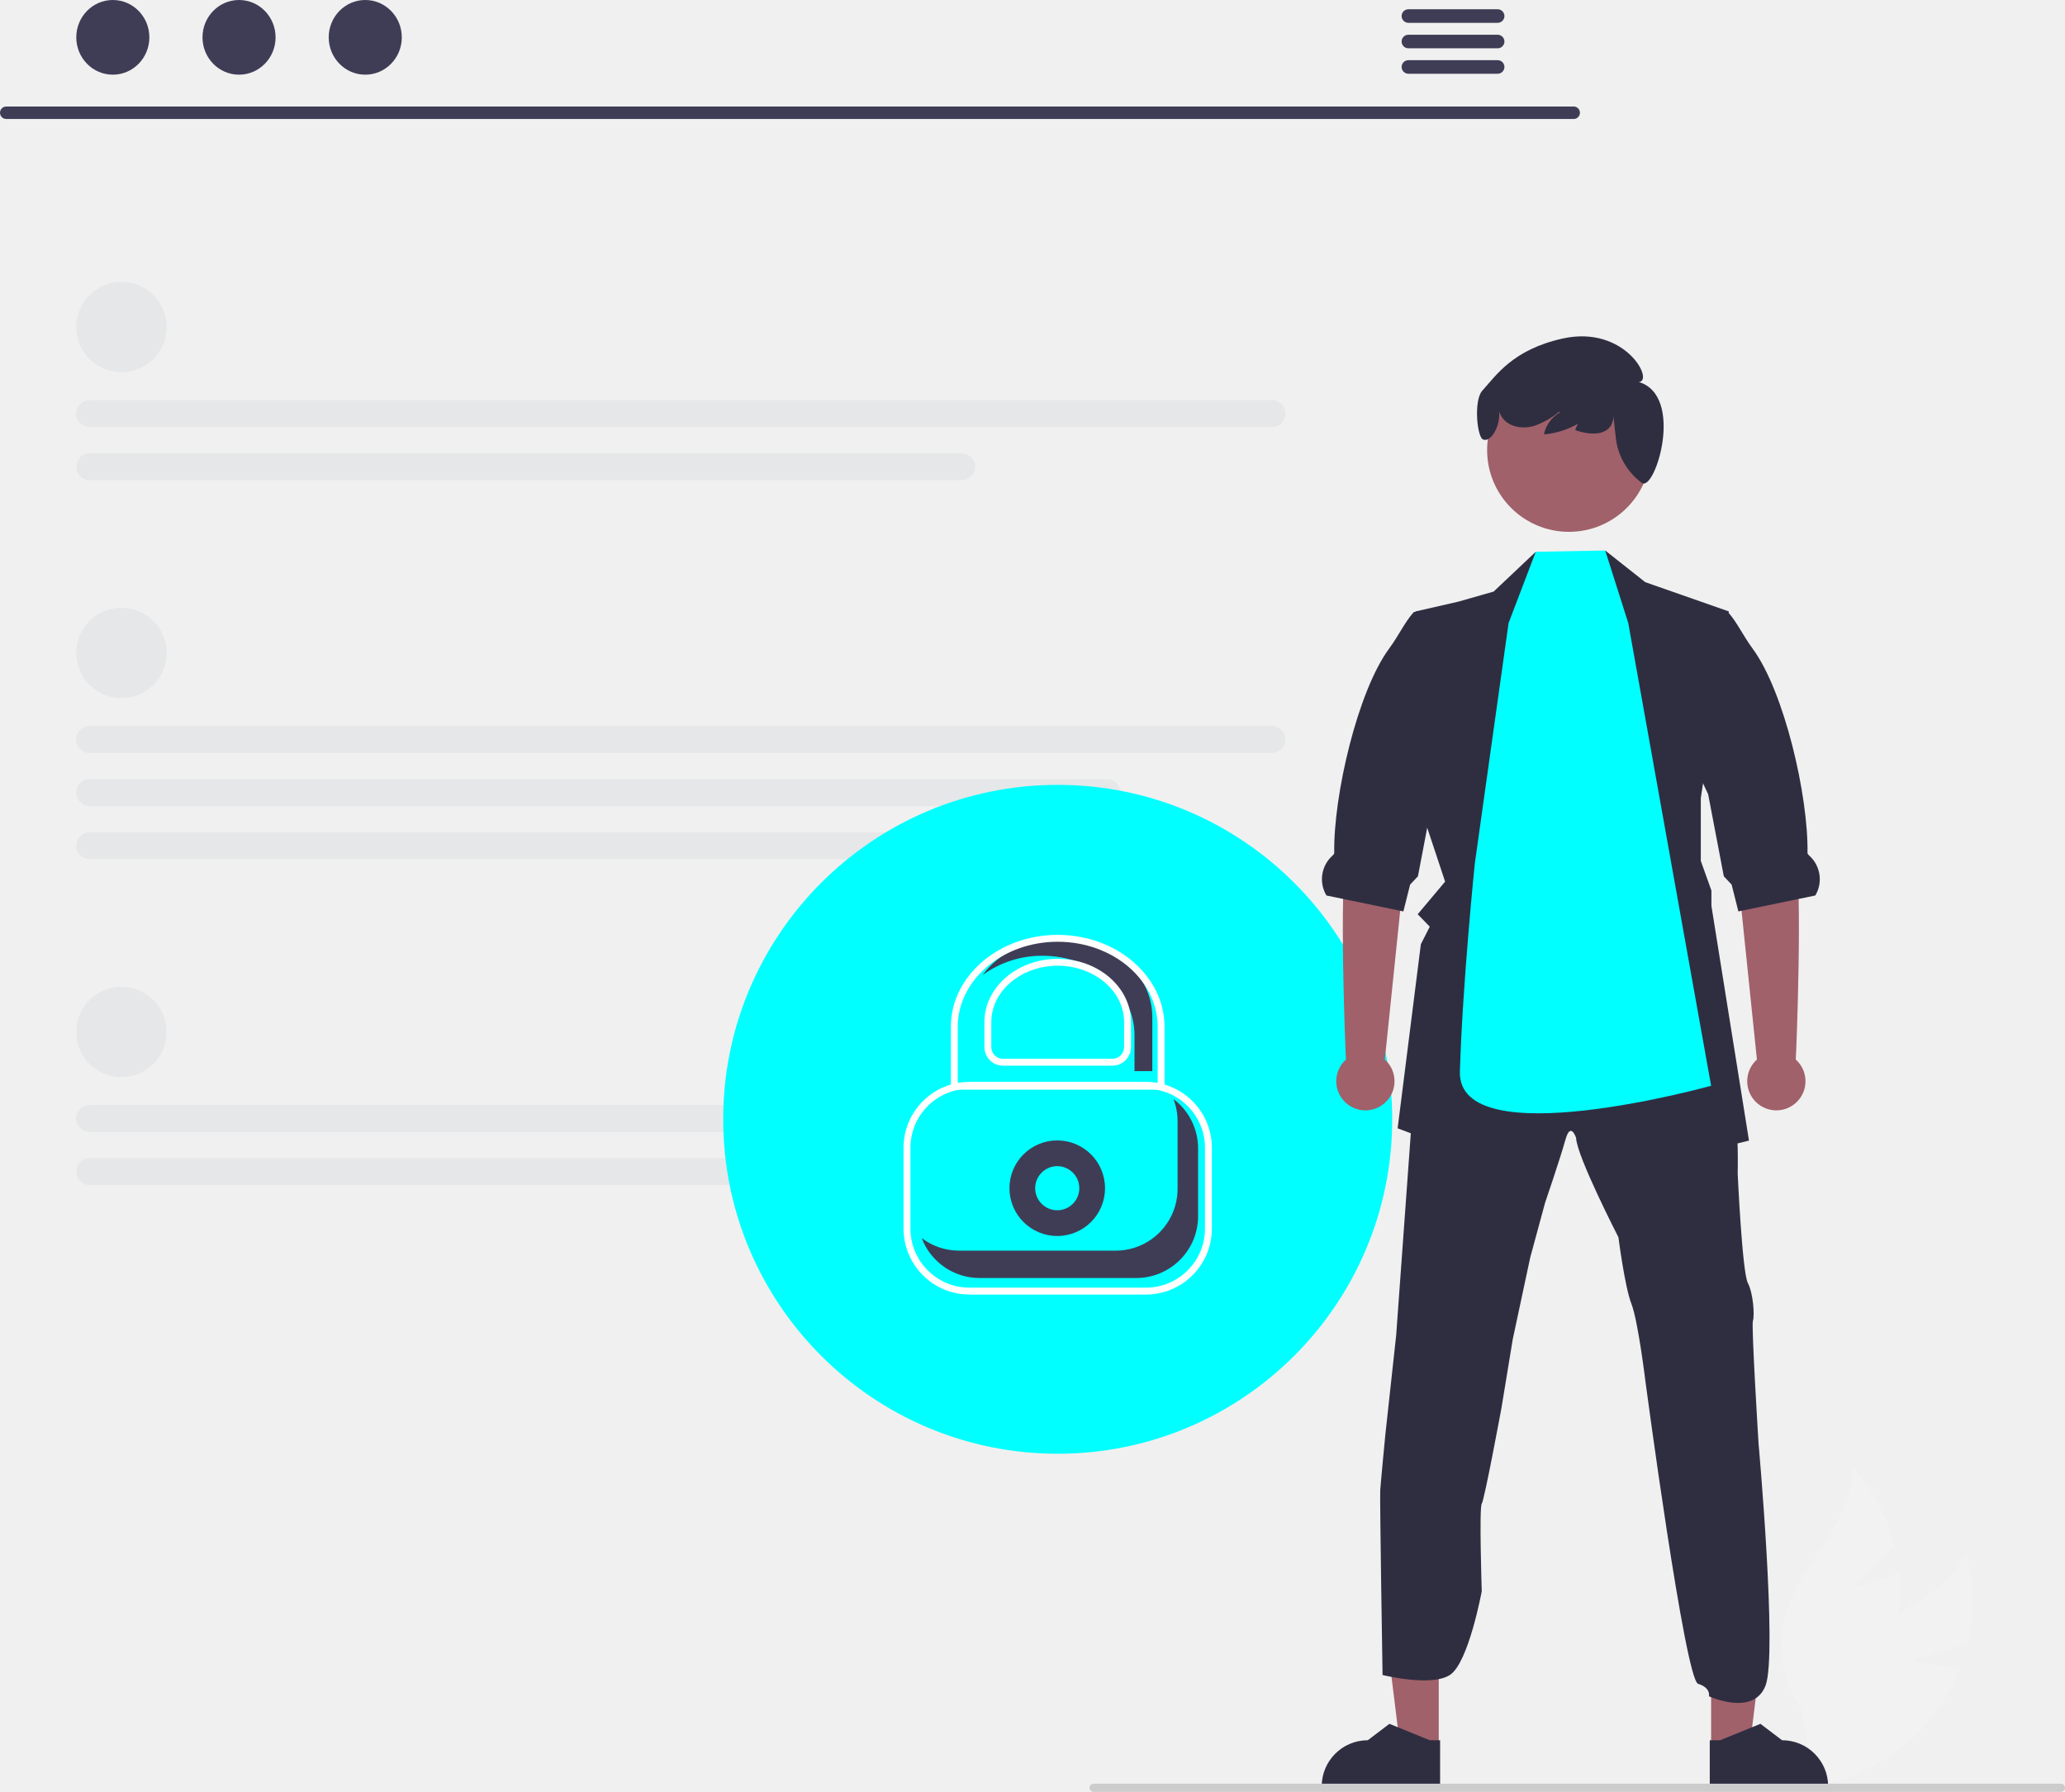
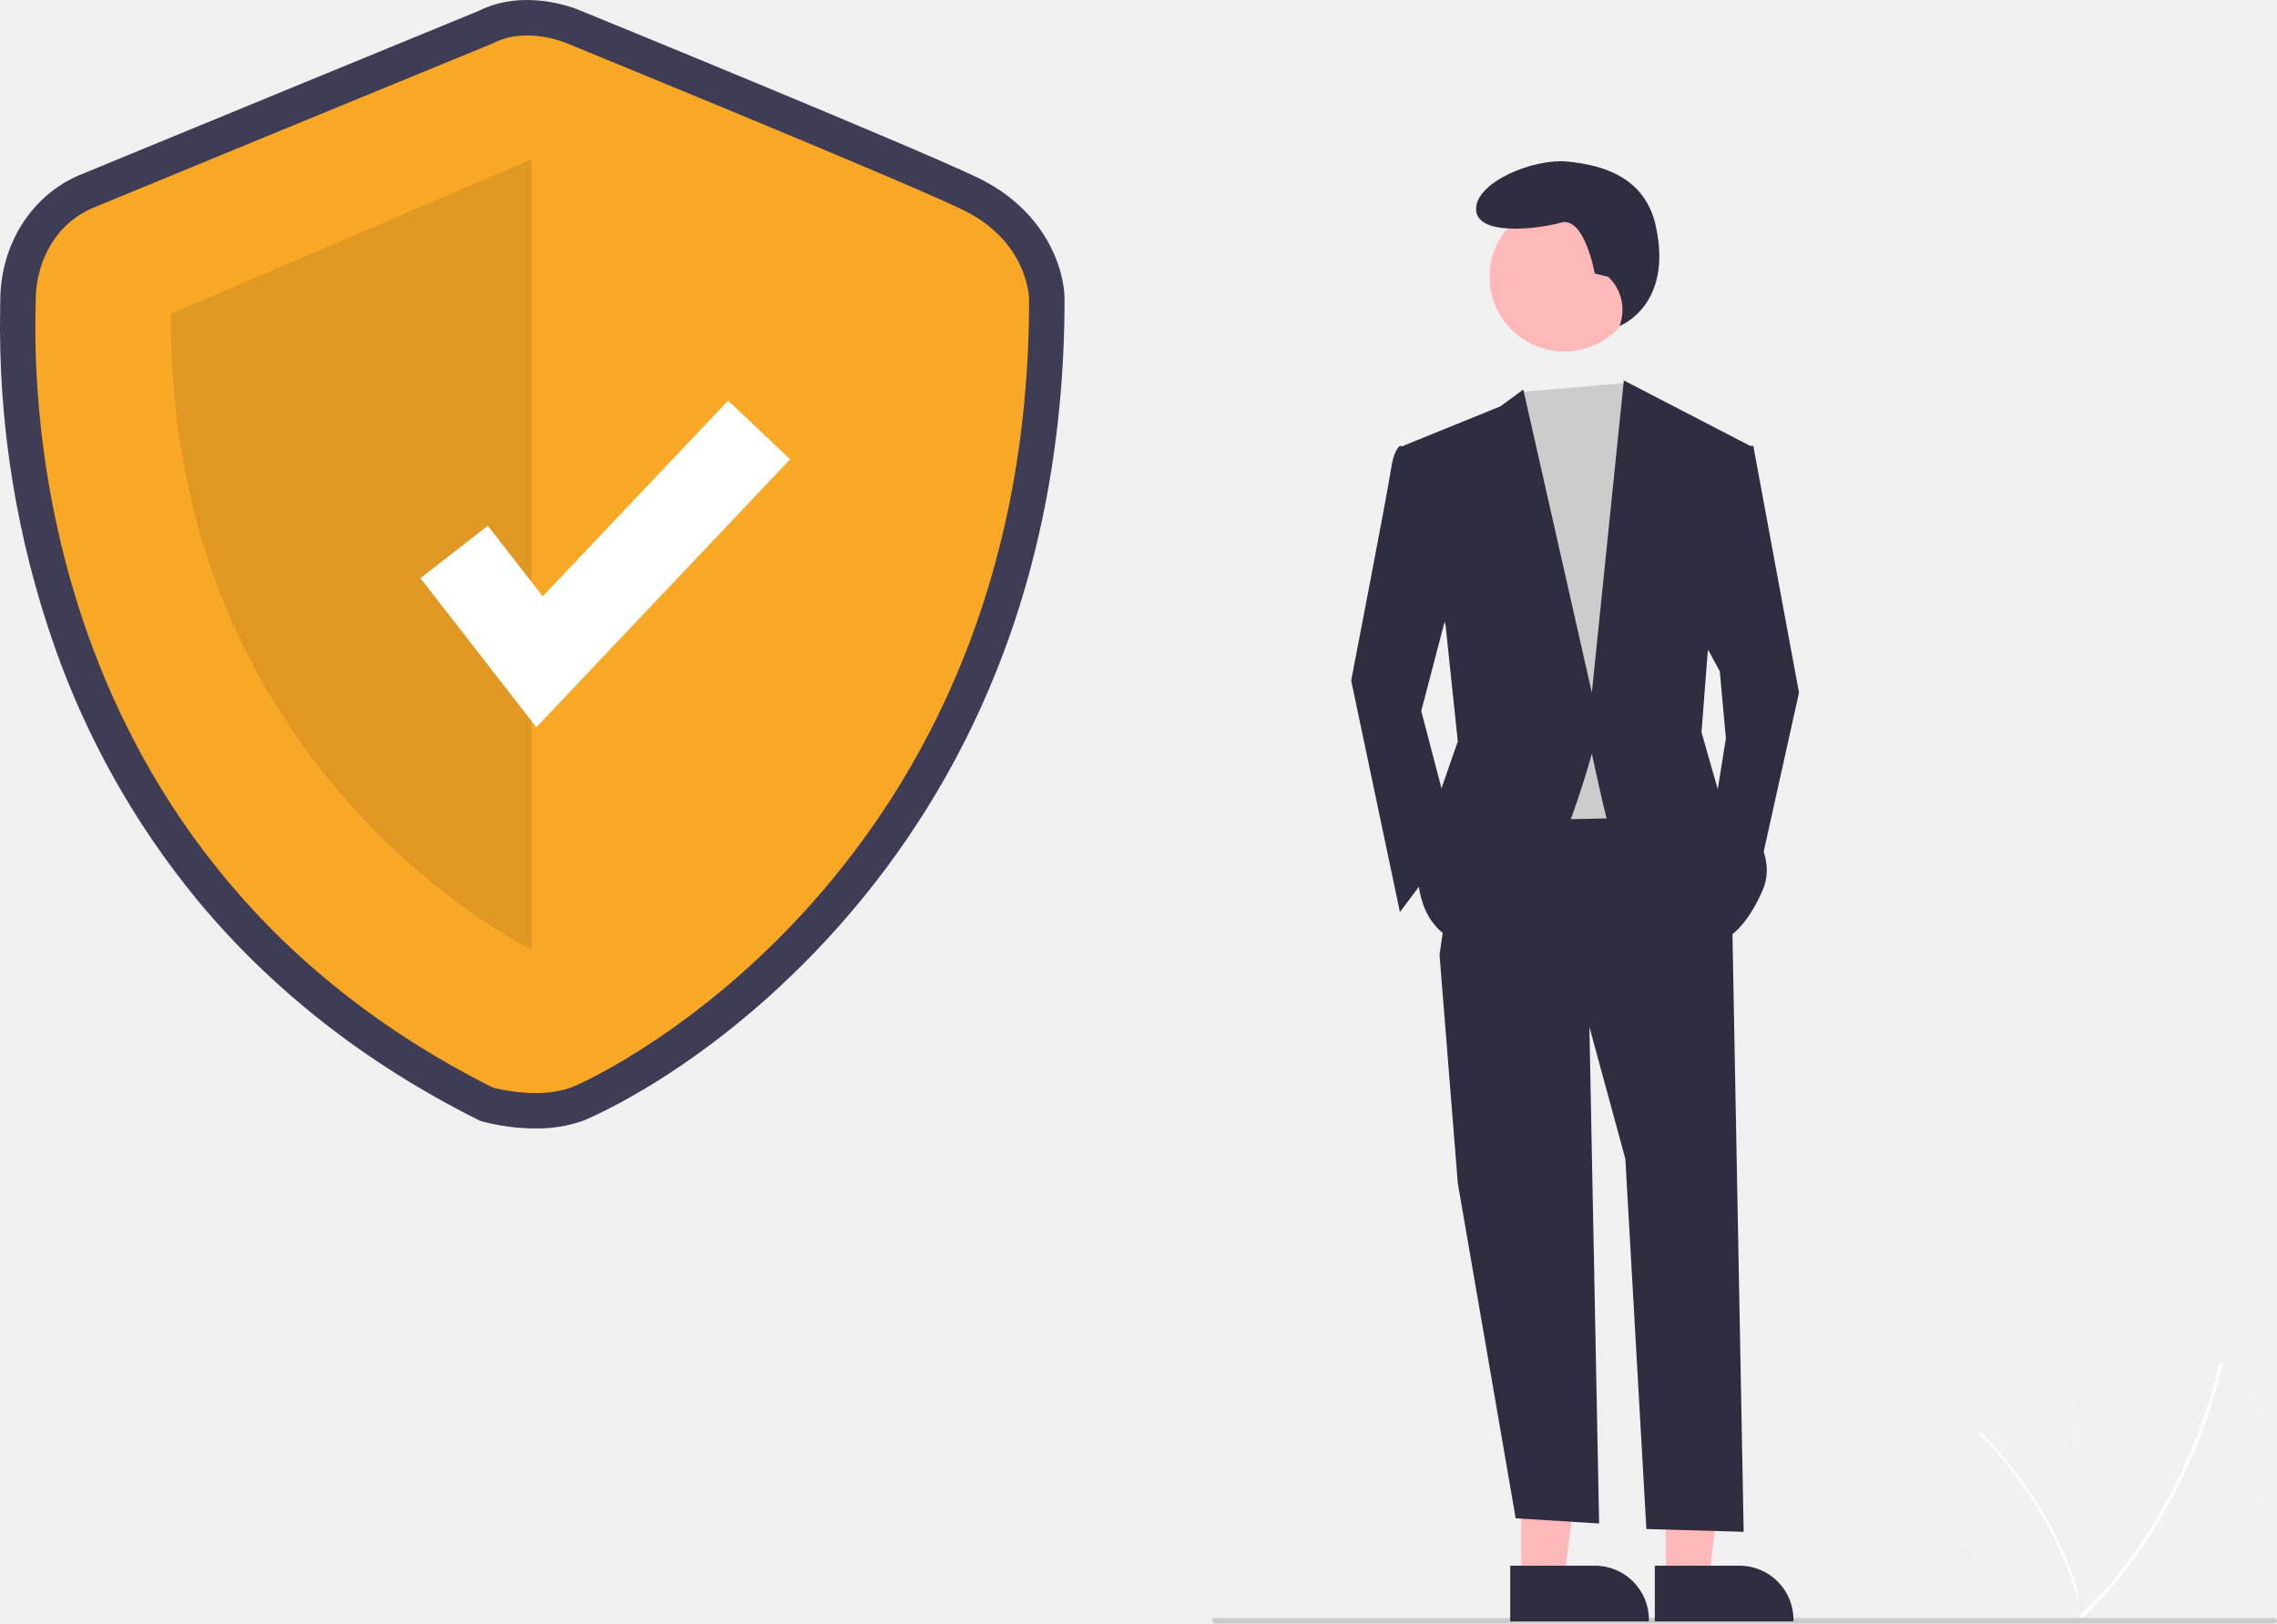
- <svg xmlns="http://www.w3.org/2000/svg" data-name="Layer 1" width="598.383" height="519.366" viewBox="0 0 598.383 519.366">
-   <path d="M854.374,671.404l16.119-5.113a54.561,54.561,0,0,0-.388-26.249c-6.476,14.399-25.475,17.926-36.3,29.419a32.819,32.819,0,0,0-8.395,27.179l-3.391,11.504a54.994,54.994,0,0,0,40.024-22.767,53.121,53.121,0,0,0,6.224-11.783C861.392,672.906,854.374,671.404,854.374,671.404Z" transform="translate(-300.3448 -190.0594)" fill="#f2f2f2" />
-   <path d="M837.15,650.132l12.147-11.765A54.561,54.561,0,0,0,837.242,615.046c.625,15.775-14.806,27.406-19.369,42.52a32.819,32.819,0,0,0,4.607,28.071l2.095,11.809A54.994,54.994,0,0,0,850.245,659.218a53.121,53.121,0,0,0,.316-13.323C844.101,648.345,837.15,650.132,837.15,650.132Z" transform="translate(-300.3448 -190.0594)" fill="#f2f2f2" />
-   <path d="M756.405,224.544H302.112a1.807,1.807,0,0,1,0-3.613H756.405a1.807,1.807,0,0,1,0,3.613Z" transform="translate(-300.3448 -190.0594)" fill="#3f3d56" />
-   <ellipse cx="32.692" cy="10.823" rx="10.588" ry="10.823" fill="#3f3d56" />
-   <ellipse cx="69.267" cy="10.823" rx="10.588" ry="10.823" fill="#3f3d56" />
-   <ellipse cx="105.842" cy="10.823" rx="10.588" ry="10.823" fill="#3f3d56" />
-   <path d="M734.384,192.742h-25.981a1.968,1.968,0,0,0,0,3.934h25.981a1.968,1.968,0,0,0,0-3.934Z" transform="translate(-300.3448 -190.0594)" fill="#3f3d56" />
-   <path d="M734.384,200.126h-25.981a1.968,1.968,0,0,0,0,3.934h25.981a1.968,1.968,0,0,0,0-3.934Z" transform="translate(-300.3448 -190.0594)" fill="#3f3d56" />
-   <path d="M734.384,207.501h-25.981a1.968,1.968,0,0,0,0,3.934h25.981a1.968,1.968,0,0,0,0-3.934Z" transform="translate(-300.3448 -190.0594)" fill="#3f3d56" />
-   <circle cx="35.193" cy="94.795" r="13.089" fill="#e6e7e8" />
-   <path d="M668.861,313.839H326.347a3.898,3.898,0,1,1,0-7.795h342.514a3.898,3.898,0,1,1,0,7.795Z" transform="translate(-300.3448 -190.0594)" fill="#e6e7e8" />
-   <path d="M579.03,329.241H326.347a3.898,3.898,0,0,1,0-7.796H579.03a3.898,3.898,0,1,1,0,7.796Z" transform="translate(-300.3448 -190.0594)" fill="#e6e7e8" />
-   <circle cx="35.193" cy="299.1" r="13.089" fill="#e6e7e8" />
-   <path d="M668.861,518.144H326.347a3.898,3.898,0,1,1,0-7.795h342.514a4.359,4.359,0,0,1,4.114,4.198A3.849,3.849,0,0,1,668.861,518.144Z" transform="translate(-300.3448 -190.0594)" fill="#e6e7e8" />
-   <path d="M579.03,533.546H326.347a3.898,3.898,0,0,1,0-7.796H579.03a3.898,3.898,0,1,1,0,7.796Z" transform="translate(-300.3448 -190.0594)" fill="#e6e7e8" />
-   <circle cx="35.193" cy="189.247" r="13.089" fill="#e6e7e8" />
-   <path d="M668.861,408.29H326.347a3.898,3.898,0,1,1,0-7.795h342.514a3.898,3.898,0,1,1,0,7.795Z" transform="translate(-300.3448 -190.0594)" fill="#e6e7e8" />
-   <path d="M621.163,423.692H326.347a3.898,3.898,0,0,1,0-7.796H621.163a3.898,3.898,0,0,1,0,7.796Z" transform="translate(-300.3448 -190.0594)" fill="#e6e7e8" />
-   <path d="M601.153,439.094H326.347a3.898,3.898,0,0,1,0-7.796H601.153a3.898,3.898,0,1,1,0,7.796Z" transform="translate(-300.3448 -190.0594)" fill="#e6e7e8" />
-   <circle cx="306.495" cy="324.421" r="96.934" fill="#00ffff" />
-   <circle cx="306.361" cy="344.393" r="13.848" fill="#3f3d56" />
-   <circle cx="306.361" cy="344.393" r="6.391" fill="#00ffff" />
-   <path d="M632.412,565.278h-51.144a19.123,19.123,0,0,1-19.102-19.101V522.728a19.123,19.123,0,0,1,19.102-19.102h51.144a19.123,19.123,0,0,1,19.101,19.102v23.449A19.122,19.122,0,0,1,632.412,565.278Zm-51.144-59.651a17.121,17.121,0,0,0-17.102,17.102v23.449A17.12,17.12,0,0,0,581.268,563.278h51.144a17.12,17.12,0,0,0,17.101-17.101V522.728a17.121,17.121,0,0,0-17.101-17.102Z" transform="translate(-300.3448 -190.0594)" fill="#fff" />
-   <path d="M578.238,552.549h45.395a17.943,17.943,0,0,0,17.943-17.943V514.983a17.863,17.863,0,0,0-1.184-6.365,17.895,17.895,0,0,1,7.131,14.295v19.624a17.943,17.943,0,0,1-17.943,17.943H584.186a17.933,17.933,0,0,1-16.759-11.577A17.84,17.84,0,0,0,578.238,552.549Z" transform="translate(-300.3448 -190.0594)" fill="#3f3d56" />
-   <polygon points="416.909 506.542 405.755 506.541 400.448 463.514 416.912 463.515 416.909 506.542" fill="#a0616a" />
-   <path d="M717.647,708.238l-34.303-.001v-.434a13.352,13.352,0,0,1,13.352-13.351h.001l6.266-4.754,11.691,4.754,2.994 0Z" transform="translate(-300.3448 -190.0594)" fill="#2f2e41" />
-   <polygon points="495.838 506.542 506.993 506.541 512.3 463.514 495.836 463.515 495.838 506.542" fill="#a0616a" />
-   <path d="M795.79,708.238l34.303-.001v-.434a13.352,13.352,0,0,0-13.352-13.351h-.001l-6.266-4.754L798.784,694.452l-2.994 0Z" transform="translate(-300.3448 -190.0594)" fill="#2f2e41" />
-   <path d="M700.302,621.955c.165-2.455,1.475-16.033,1.475-16.033l3.138-28.795,5.53-76.328.361-4.997,28.967-5.561,19.798-9.491,23.531,7.522,18.323,6.871s.031,2.941.173,6.495c.188,4.651.518,10.354,1.302,11.836,1.31,2.62.98,16.684.98,16.684s1.302,28.614,2.941,31.752,1.969,9.671,1.475,10.981,1.639,35.674,1.639,35.674,5.476,60.811,2.04,69.98-16.418,3.163-16.418,3.163.627-2.447-3.138-3.6-15.233-87.38-15.233-87.38-2.133-17.68-4.094-22.747-3.765-19.304-3.765-19.304-12.111-23.563-12.268-28.802c0,0-1.584-4.902-3.083.494s-5.914,18.323-5.914,18.323l-4.306,15.876L738.69,578.289l-3.279,19.97s-4.91,26.504-5.695,27.649,0,25.359,0,25.359-3.796,20.621-9.162,24.222-19.58.057-19.58.057S700.137,624.411,700.302,621.955Z" transform="translate(-300.3448 -190.0594)" fill="#2f2e41" />
-   <polygon points="412.315 236.13 418.755 255.528 410.809 264.987 414.308 268.588 411.727 273.678 404.997 327.032 441.894 341.025 454.319 325.447 464.116 341.025 506.81 330.593 495.922 262.556 495.922 258.108 492.848 249.519 492.848 231.337 500.966 177.215 476.736 168.728 465.151 159.559 461.402 172.454 445.44 169.615 445.024 159.927 432.811 171.466 422.527 174.399 410.213 177.215 408.644 181.137 411.781 180.353 411.272 231.377 412.315 236.13" fill="#2f2e41" />
-   <path d="M701.631,497.164l6.197-59.982,1.636-24.687L692.119,409.359s.687,17.652-1.585,27.611c-2.242,9.828-.297,58.877-.159,60.188a8.439,8.439,0,1,0,11.256.005Z" transform="translate(-300.3448 -190.0594)" fill="#a0616a" />
-   <path d="M684.713,449.611l4.824.996,16.55,3.428.918.188,1.953-7.765,2.267-2.416,4.314-22.606.227-1.177,6.518-13.931,4.51-41.87-16.77,3.012c-.086.086-.165.18-.243.275-2.408,2.73-4.126,6.526-6.934,10.346-9.138,12.432-16.15,42.639-15.875,59.189.008.267-.267.557-.596.855A9.18,9.18,0,0,0,684.713,449.611Z" transform="translate(-300.3448 -190.0594)" fill="#2f2e41" />
-   <path d="M809.453,497.164l-6.197-59.982-1.636-24.687,17.345-3.136s-.687,17.652,1.585,27.611c2.242,9.828.297,58.877.159,60.188a8.439,8.439,0,1,1-11.256.005Z" transform="translate(-300.3448 -190.0594)" fill="#a0616a" />
-   <path d="M826.372,449.611l-4.824.996-16.55,3.428-.918.188-1.953-7.765-2.267-2.416L795.545,421.436l-.227-1.177-6.518-13.931,1.49-41.87,10.77,3.012c.086.086.165.18.243.275,2.408,2.73,4.126,6.526,6.934,10.346,9.138,12.432,16.15,42.639,15.875,59.189-.008.267.267.557.596.855A9.18,9.18,0,0,1,826.372,449.611Z" transform="translate(-300.3448 -190.0594)" fill="#2f2e41" />
-   <path d="M737.489,370.654l7.88-20.667,20.127-.369,6.679,21.036,24.006,134.104s-73.544,20.481-72.798-4.138c.784-25.885,4.323-60.268,4.323-60.268Z" transform="translate(-300.3448 -190.0594)" fill="#00ffff" />
-   <circle cx="454.637" cy="130.437" r="23.71" fill="#a0616a" />
-   <path d="M729.874,303.296c3.86-4.201,8.688-11.892,23.312-15.121,18.07-3.991,26.609,12.334,22.052,12.601,13.325,4.035,4.765,31.611.945,29.298A1.125,1.125,0,0,1,776.089,330,18.77,18.77,0,0,1,768.592,317.193l-.725-6.525c-.104,5.309-5.53,6.012-11.074,4.056a6.955,6.955,0,0,1,4.914-4.838,23.786,23.786,0,0,1-13.971,6.079,9.511,9.511,0,0,1,4.625-6.364l-.219-.215a22.85,22.85,0,0,1-7.33,4.15c-3.056.876-6.718.402-8.812-1.99a6.5,6.5,0,0,1-1.252-2.254c.453,4.205-2.368,9.004-4.558,8.18C728.367,317.118,727.304,306.093,729.874,303.296Z" transform="translate(-300.3448 -190.0594)" fill="#2f2e41" />
-   <path d="M898.727,708.235a1.186,1.186,0,0,1-1.19,1.19h-280.29a1.19,1.19,0,0,1,0-2.38h280.29A1.187,1.187,0,0,1,898.727,708.235Z" transform="translate(-300.3448 -190.0594)" fill="#ccc" />
-   <path d="M607.627,461.922c-9.481,0-17.815,4.292-22.533,10.735a29.121,29.121,0,0,1,17.373-5.574c14.682,0,26.626,10.284,26.626,22.925v10.508h5.16v-15.668C634.253,472.206,622.308,461.922,607.627,461.922Z" transform="translate(-300.3448 -190.0594)" fill="#3f3d56" />
-   <path d="M637.798,505.893h-61.918V487.675c0-14.698,13.888-26.656,30.959-26.656s30.959,11.958,30.959,26.656Zm-59.918-2h57.918V487.675c0-13.596-12.991-24.656-28.959-24.656s-28.959,11.061-28.959,24.656Z" transform="translate(-300.3448 -190.0594)" fill="#fff" />
-   <path d="M622.697,498.938H590.982a5.388,5.388,0,0,1-5.381-5.382v-7.25c0-10.108,9.528-18.332,21.239-18.332s21.239,8.224,21.239,18.332v7.25A5.388,5.388,0,0,1,622.697,498.938Zm-15.857-28.964c-10.608,0-19.239,7.326-19.239,16.332v7.25a3.385,3.385,0,0,0,3.381,3.382h31.715a3.385,3.385,0,0,0,3.381-3.382v-7.25C626.078,477.3,617.448,469.974,606.839,469.974Z" transform="translate(-300.3448 -190.0594)" fill="#fff" />
+ <svg xmlns="http://www.w3.org/2000/svg" data-name="Layer 1" width="819.07" height="584" viewBox="0 0 819.07 584">
+   <path d="M938.366,683.359c7.184,12.698,1.092,55.585,1.092,55.585s-39.891-16.886-47.073-29.578a26.413,26.413,0,0,1,45.981-26.007Z" transform="translate(-190.4648 -158)" fill="#f1f1f1" />
+   <path d="M940.037,738.889l-.847.179c-8.162-38.778-36.666-65.075-36.952-65.336l.583-.641C903.109,673.354,931.815,699.83,940.037,738.889Z" transform="translate(-190.4648 -158)" fill="#fff" />
+   <path d="M1003.638,697.818c-9.748,17.683-64.706,41.638-64.706,41.638s-9.061-59.263.682-76.941a36.556,36.556,0,1,1,64.025,35.302Z" transform="translate(-190.4648 -158)" fill="#f1f1f1" />
+   <path d="M939.416,740.098l-.826-.869c39.769-37.769,50.064-90.445,50.164-90.973l1.178.222C989.833,649.009,979.475,702.055,939.416,740.098Z" transform="translate(-190.4648 -158)" fill="#fff" />
+   <path d="M383.03,563.919a75.19,75.19,0,0,1-18.64-2.411l-1.2-.332-1.113-.558c-40.242-20.177-74.192-46.827-100.907-79.211a299.865,299.865,0,0,1-50.949-90.47,348.21,348.21,0,0,1-19.691-122.665c.017-.876.031-1.553.031-2.019,0-20.289,11.262-38.091,28.691-45.354,13.339-5.558,134.455-55.305,143.206-58.9,16.48-8.258,34.062-1.365,36.876-.16,6.311,2.58,118.275,48.375,142.471,59.896,24.936,11.874,31.589,33.206,31.589,43.938,0,48.588-8.415,93.998-25.011,134.967a312.517,312.517,0,0,1-56.162,90.511c-45.847,51.594-91.706,69.884-92.148,70.045A50.11,50.11,0,0,1,383.03,563.919Zm-10.785-26.714c3.976.891,13.129,2.228,19.096.052,7.579-2.764,45.962-22.668,81.83-63.032,49.557-55.769,74.702-125.875,74.739-208.372-.089-1.671-1.275-13.592-17.062-21.109C507.123,233.447,390.746,185.86,389.573,185.381l-.322-.136c-2.439-1.022-10.201-3.175-15.551-.371l-1.071.499c-1.297.533-129.863,53.338-143.575,59.051-9.592,3.997-13.009,13.897-13.009,21.83,0,.58-.015,1.423-.036,2.513C214.914,325.214,227.976,464.113,372.246,537.205Z" transform="translate(-190.4648 -158)" fill="#3f3d56" />
+   <path d="M367.789,173.586S238.054,226.87,224.154,232.662s-20.85,19.692-20.85,33.592S192.879,461.532,367.789,549.228c0,0,15.875,4.392,27.919,0s164.945-78.526,164.945-283.553c0,0,0-20.85-24.325-32.434s-141.934-59.655-141.934-59.655S379.951,167.215,367.789,173.586Z" transform="translate(-190.4648 -158)" fill="#f9a826" />
+   <path d="M381.689,215.286V499.537S250.796,436.53,251.954,270.887Z" transform="translate(-190.4648 -158)" opacity="0.1" />
+   <polygon points="192.931 261.581 151.235 207.969 175.483 189.11 195.226 214.494 261.921 144.088 284.224 165.219 192.931 261.581" fill="#fff" />
+   <path d="M1008.535,742h-381a1,1,0,0,1,0-2h381a1,1,0,0,1,0,2Z" transform="translate(-190.4648 -158)" fill="#cacaca" />
+   <polygon points="547.206 568.237 562.671 568.236 570.029 508.583 547.203 508.584 547.206 568.237" fill="#ffb8b8" />
+   <path d="M733.725,721.188l30.458-.001h.001a19.411,19.411,0,0,1,19.41,19.41v.631l-49.868.002Z" transform="translate(-190.4648 -158)" fill="#2f2e41" />
+   <polygon points="599.206 568.237 614.671 568.236 622.029 508.583 599.203 508.584 599.206 568.237" fill="#ffb8b8" />
+   <path d="M785.725,721.188l30.458-.001h.001a19.411,19.411,0,0,1,19.41,19.41v.631l-49.868.002Z" transform="translate(-190.4648 -158)" fill="#2f2e41" />
+   <polygon points="571.514 358.75 575.224 548 545.213 546.139 524.393 425.597 517.817 343.408 571.514 358.75" fill="#2f2e41" />
+   <path d="M813.483,484.971,817.689,709l-35-1-7.56-133.17-13.15-48.217-53.696-25.204,8.767-60.271,78.9-1.096Z" transform="translate(-190.4648 -158)" fill="#2f2e41" />
+   <circle cx="562.676" cy="99.594" r="26.838" fill="#ffb8b8" />
+   <polygon points="584.936 137.738 589.047 143.966 600.006 174.649 591.239 294.095 539.734 295.192 533.16 158.211 546.933 140.995 584.936 137.738" fill="#ccc" />
+   <path d="M702.803,319.499l-8.767-1.096s-2.192,1.096-3.288,8.767-14.246,75.613-14.246,75.613l17.533,83.284,19.725-26.3-12.054-46.025,12.054-46.025Z" transform="translate(-190.4648 -158)" fill="#2f2e41" />
+   <polygon points="624.114 160.404 630.689 160.404 647.127 249.166 631.785 318.204 616.443 293 620.826 265.604 618.635 241.496 610.964 227.249 624.114 160.404" fill="#2f2e41" />
+   <path d="M768.999,257.594l-4.88-1.22s-3.66-20.739-12.199-18.299-30.498,4.88-30.498-4.88,20.739-18.299,32.938-17.079,27.779,5.267,31.718,23.178c6.314,28.713-13.026,35.965-13.026,35.965l.322-1.045a16.282,16.282,0,0,0-4.374-16.621Z" transform="translate(-190.4648 -158)" fill="#2f2e41" />
+   <path d="M695.132,318.403l35.067-14.246,8.219-6.027,24.656,109.036,11.506-112.324,45.477,23.561L804.716,392.92l-2.192,28.492,6.575,23.013s23.013,16.438,15.342,33.971-16.438,18.629-16.438,18.629-37.259-35.067-39.45-43.834-5.479-24.108-5.479-24.108-18.629,70.134-40.546,69.038-21.917-24.108-21.917-24.108l5.479-24.108,8.767-25.204-4.383-41.642Z" transform="translate(-190.4648 -158)" fill="#2f2e41" />
</svg>
